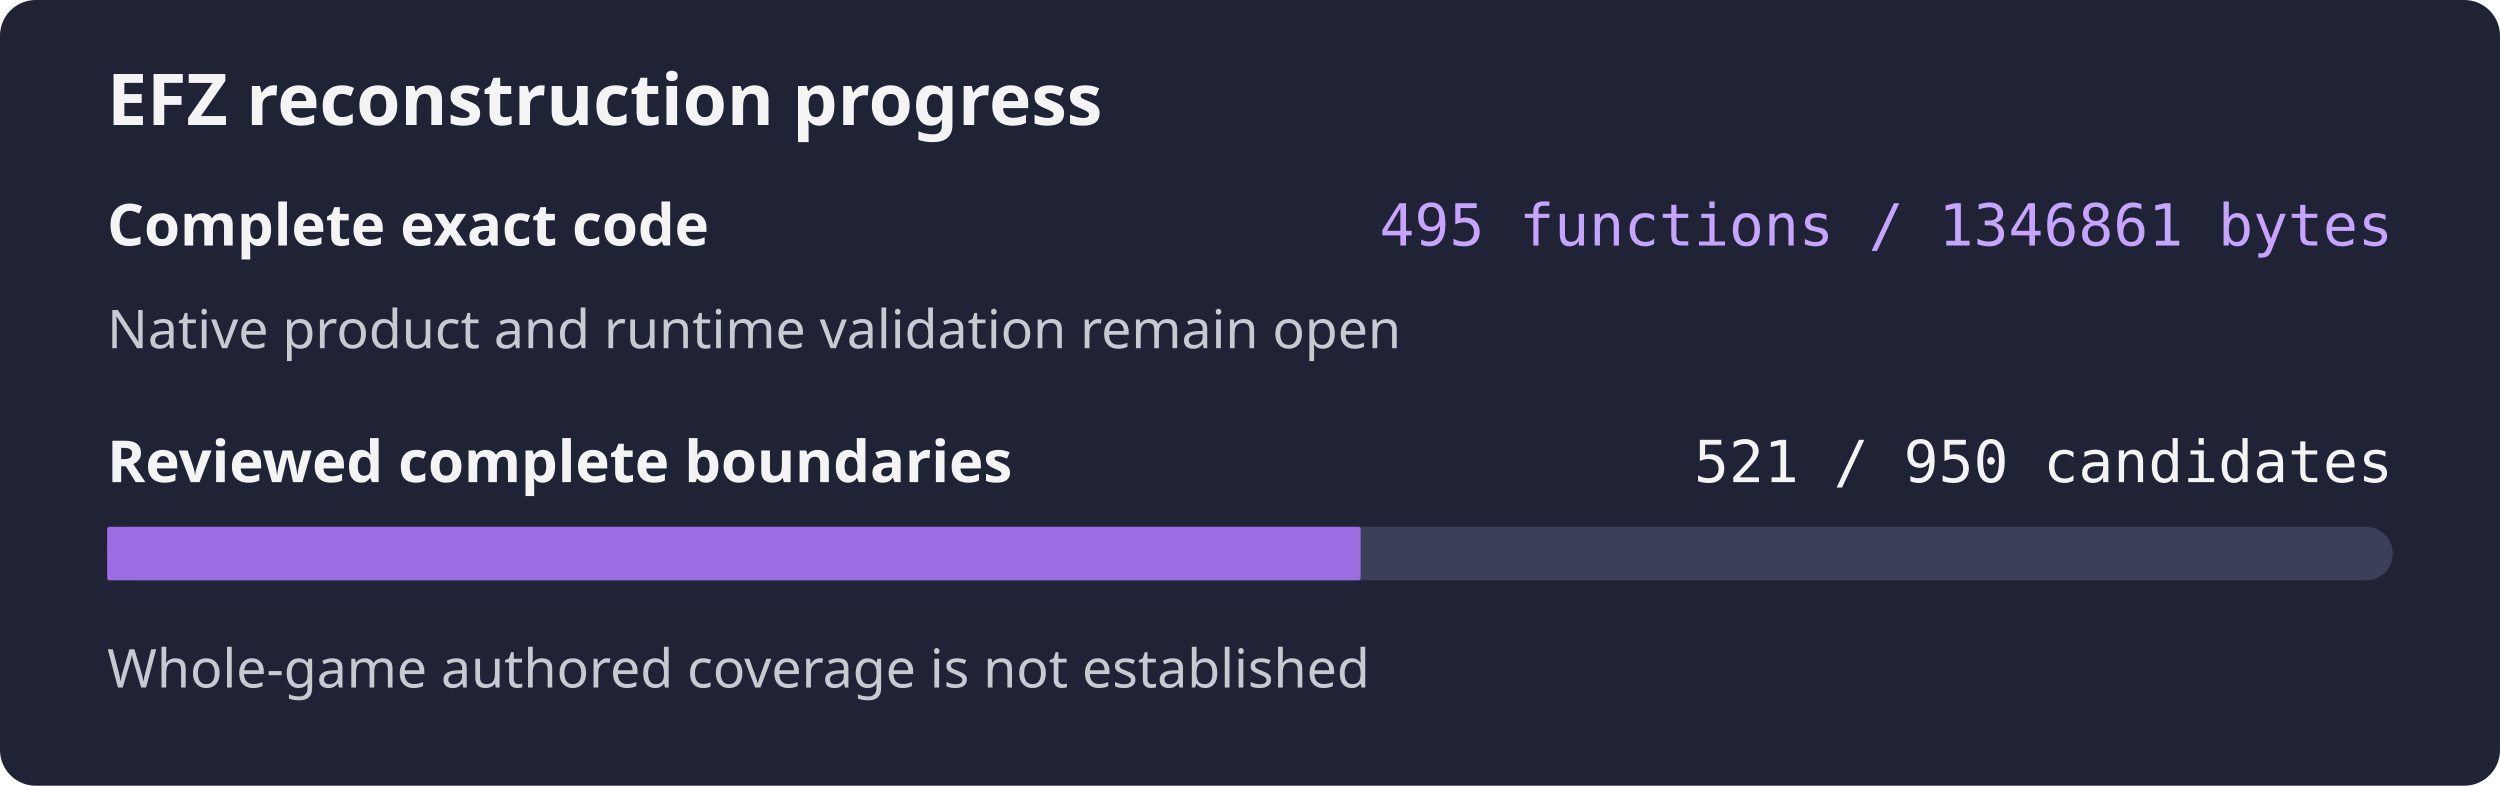
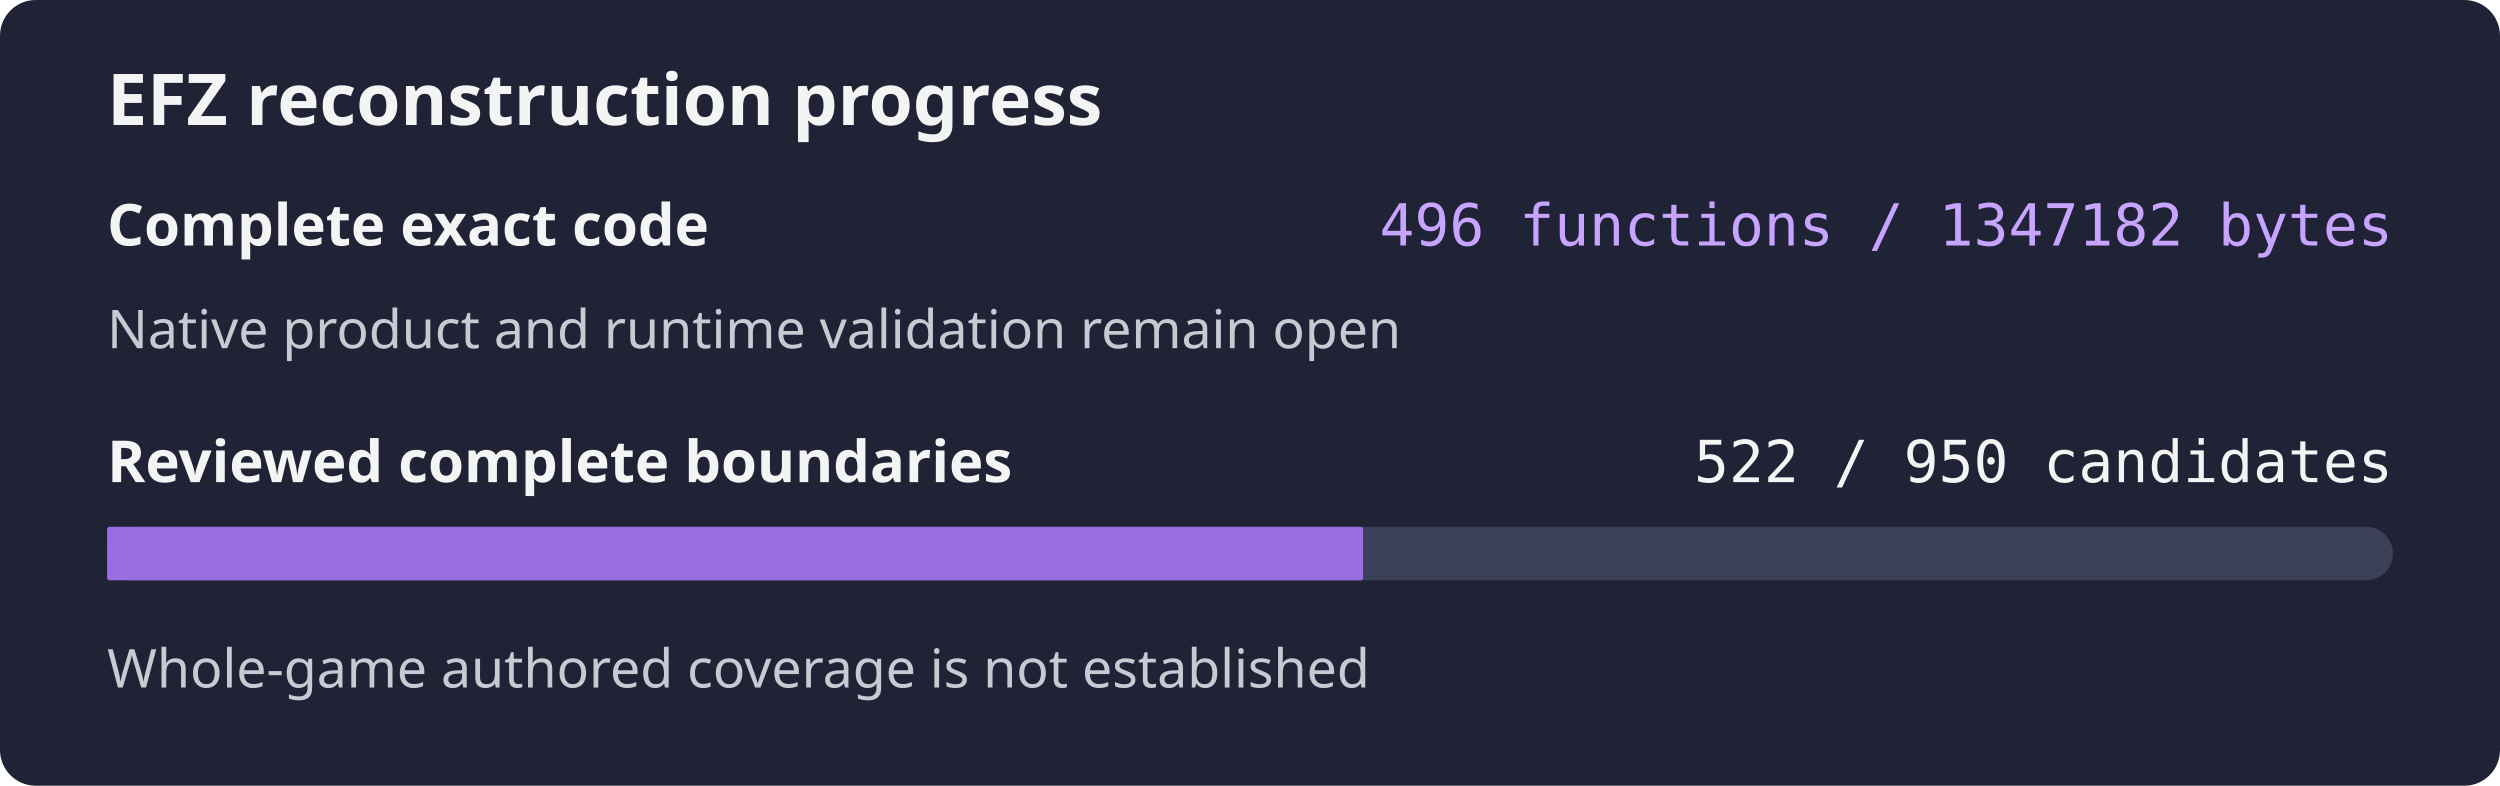
- <svg xmlns="http://www.w3.org/2000/svg" width="560" height="176" role="img" aria-label="EFZ reconstruction: 495 exact functions, 1346861 exact bytes; 521 reviewed boundaries out of 950 candidates">
+ <svg xmlns="http://www.w3.org/2000/svg" width="560" height="176" role="img" aria-label="EFZ reconstruction: 496 exact functions, 1347182 exact bytes; 522 reviewed boundaries out of 950 candidates">
  <rect width="560" height="176" rx="8" fill="#1f2335" />
  <text x="24" y="28" fill="#f4f4f5" font-family="sans-serif" font-size="16" font-weight="600">EFZ reconstruction progress</text>
  <text x="24" y="55" fill="#f4f4f5" font-family="sans-serif" font-size="13" font-weight="600">Complete exact code</text>
-   <text x="536" y="55" fill="#c7a4ff" text-anchor="end" font-family="monospace" font-size="13">495 functions / 1346861 bytes</text>
+   <text x="536" y="55" fill="#c7a4ff" text-anchor="end" font-family="monospace" font-size="13">496 functions / 1347182 bytes</text>
  <text x="24" y="78" fill="#c8cad2" font-family="sans-serif" font-size="12">Native product and runtime validation remain open</text>
  <text x="24" y="108" fill="#f4f4f5" font-family="sans-serif" font-size="13" font-weight="600">Reviewed complete boundaries</text>
-   <text x="536" y="108" fill="#f4f4f5" text-anchor="end" font-family="monospace" font-size="13">521 / 950 candidates</text>
+   <text x="536" y="108" fill="#f4f4f5" text-anchor="end" font-family="monospace" font-size="13">522 / 950 candidates</text>
  <rect x="24" y="118" width="512" height="12" rx="6" fill="#3b4058" />
-   <rect x="24" y="118" width="280.79" height="12" rx="0.5" fill="#9b6de3" />
+   <rect x="24" y="118" width="281.33" height="12" rx="0.5" fill="#9b6de3" />
  <text x="24" y="154" fill="#c8cad2" font-family="sans-serif" font-size="12">Whole-game authored coverage is not established</text>
</svg>
